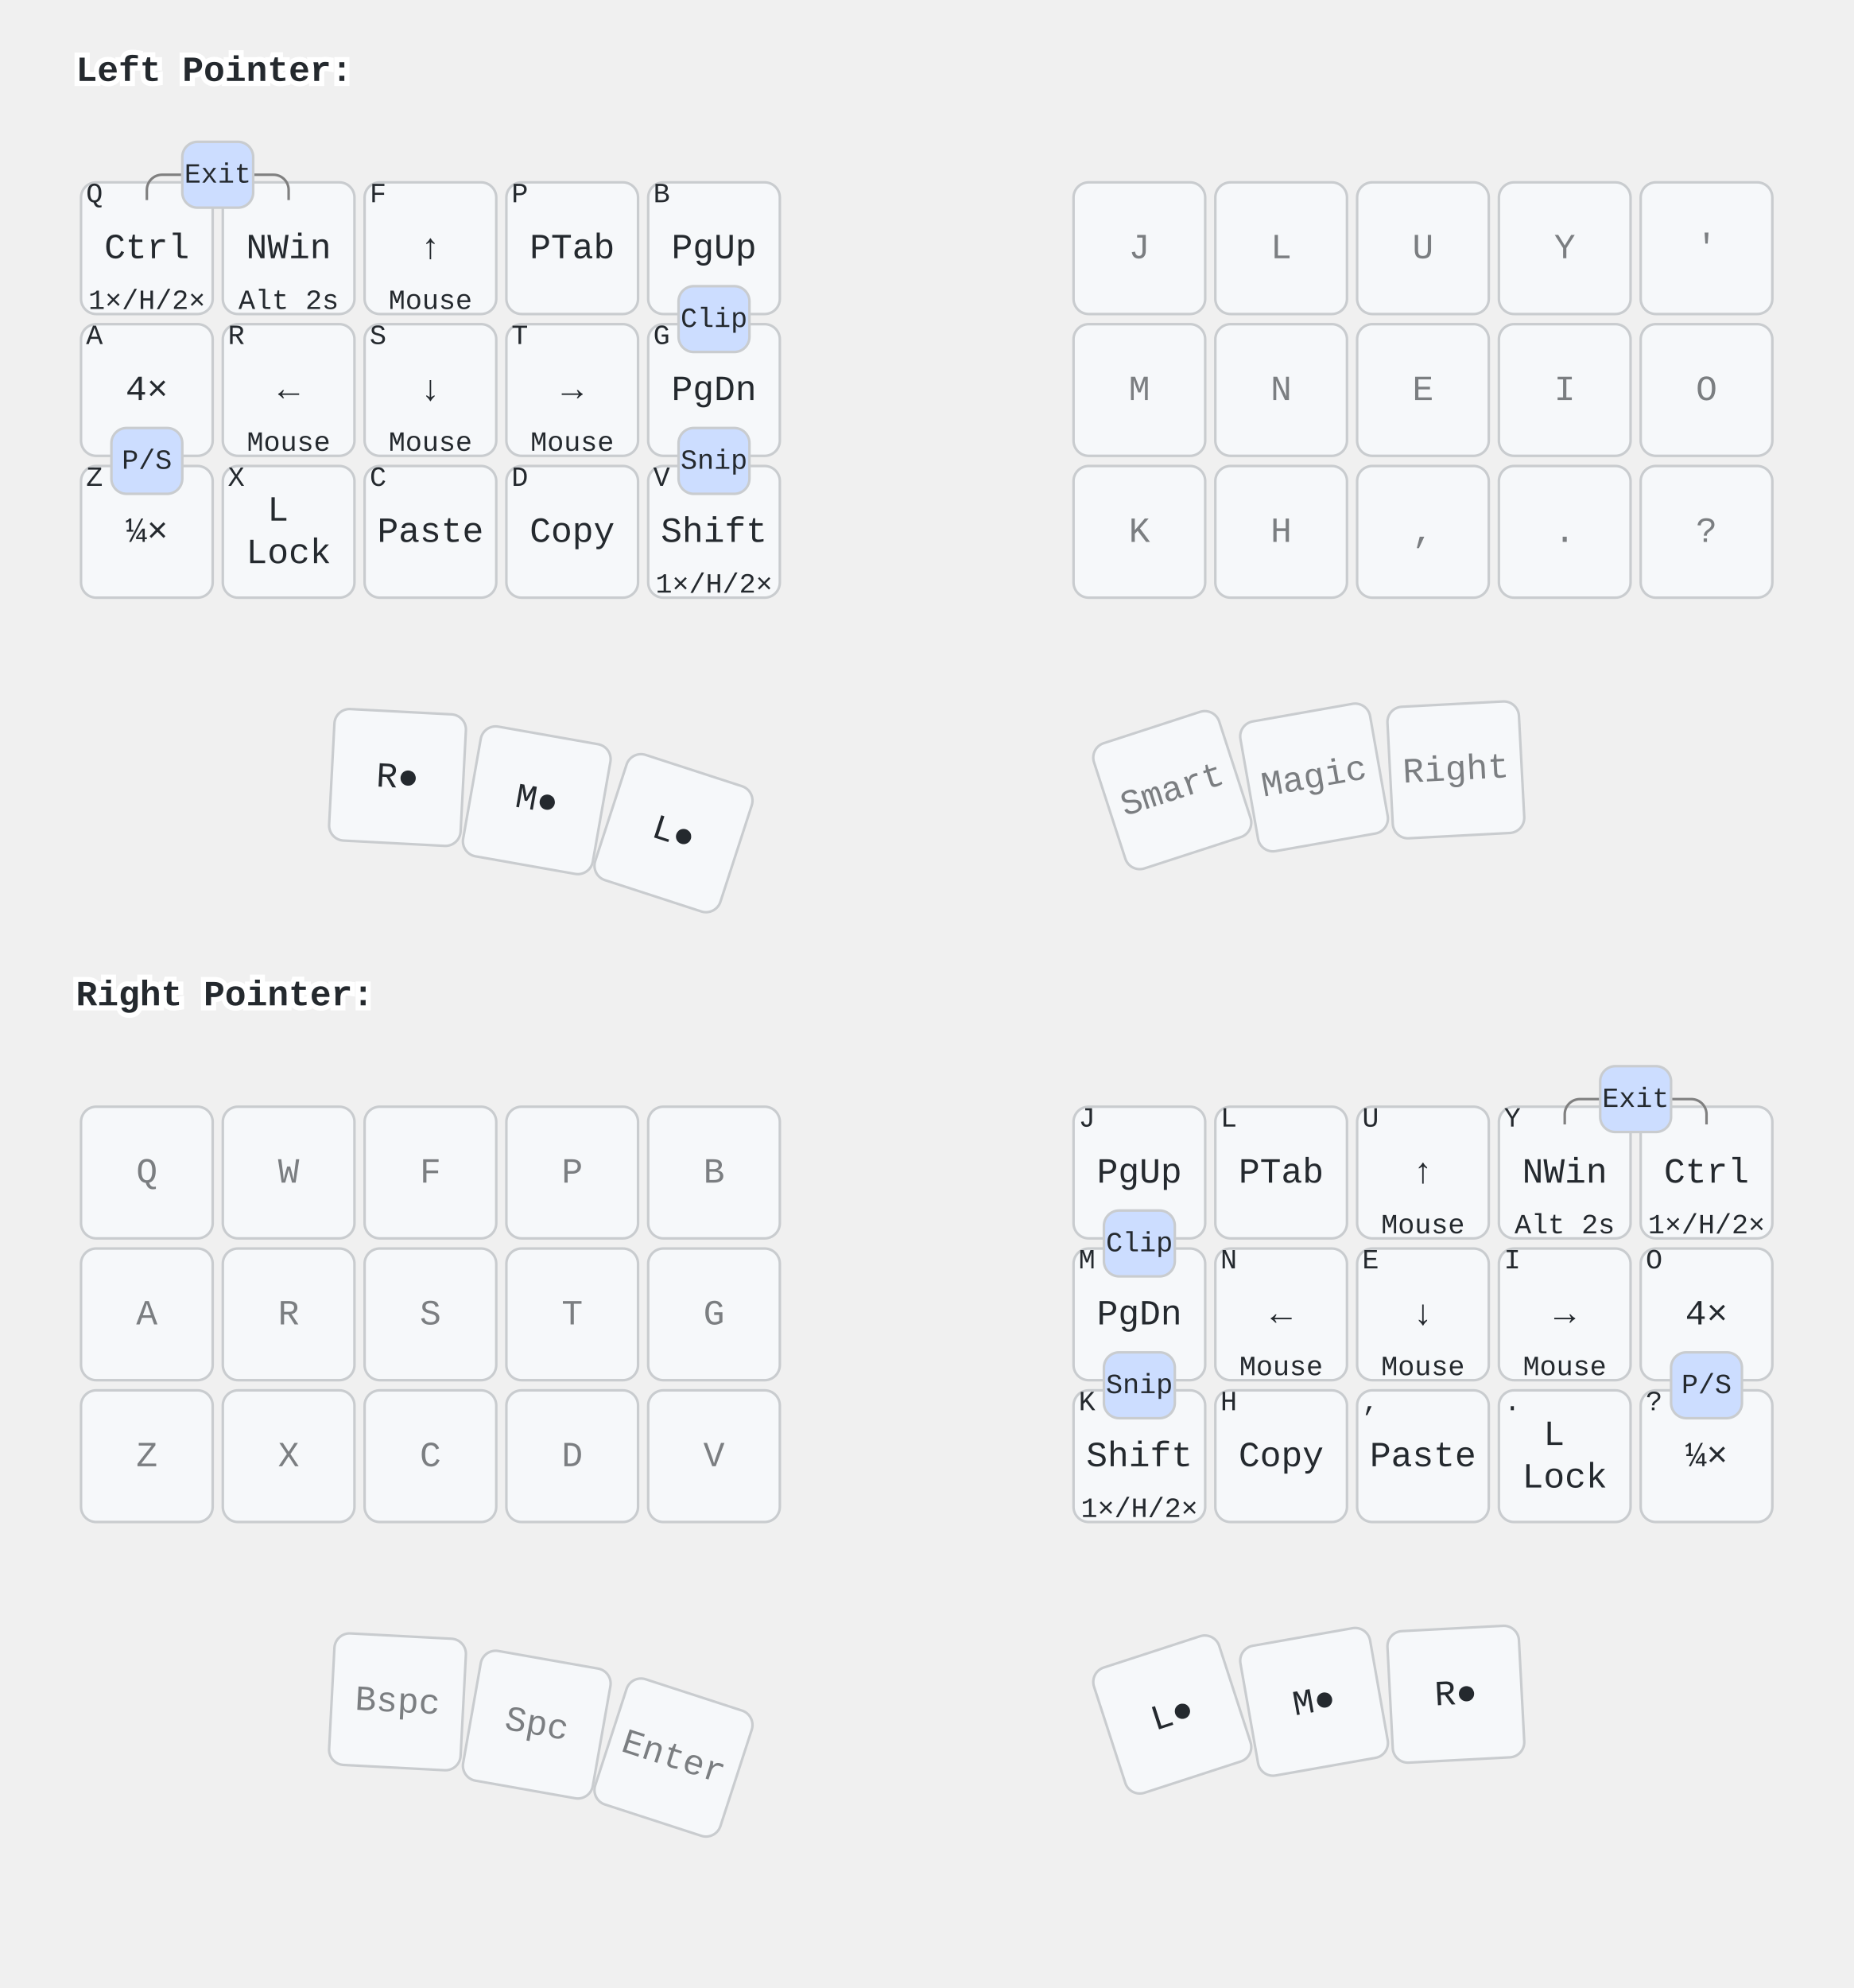
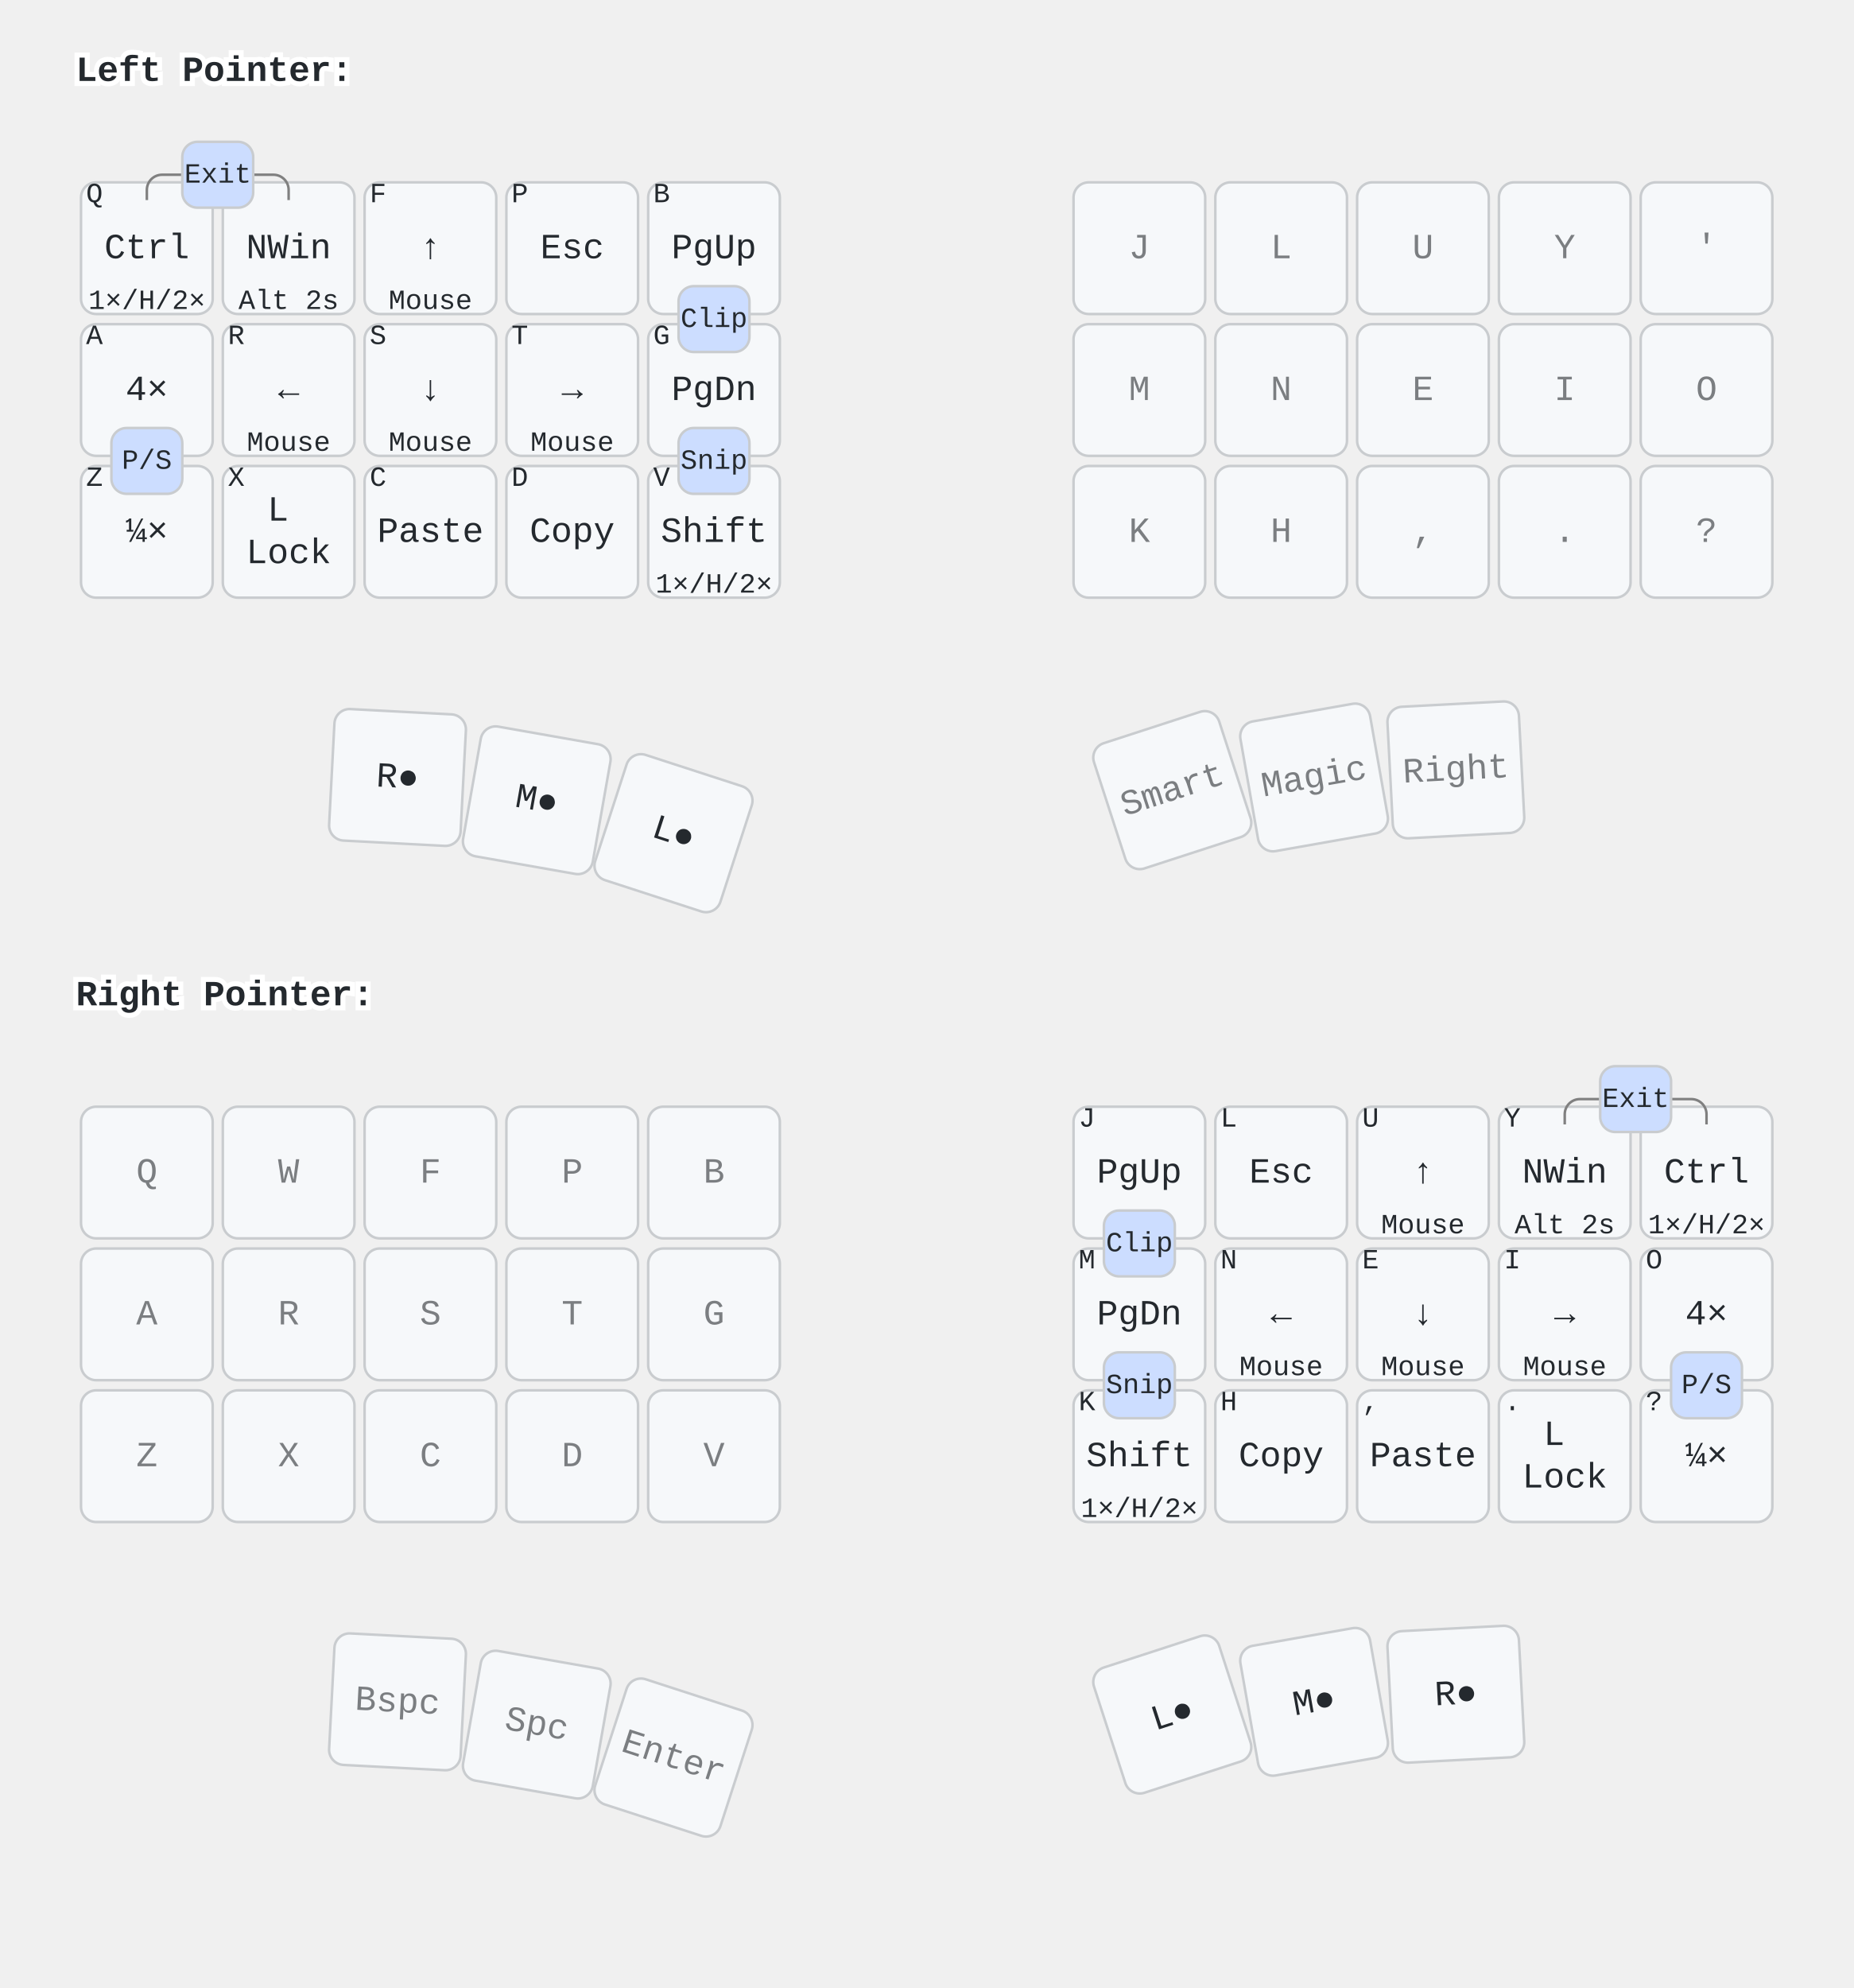
<svg xmlns="http://www.w3.org/2000/svg" width="732" height="785" viewBox="0 0 732 785" class="keymap">
  <style>/* inherit to force styles through use tags */
svg path {
    fill: inherit;
}

/* font and background color specifications */
svg.keymap {
    font-family: SFMono-Regular,Consolas,Liberation Mono,Menlo,monospace;
    font-size: 14px;
    font-kerning: normal;
    text-rendering: optimizeLegibility;
    fill: #24292e;
}

/* default key styling */
rect.key {
    fill: #f6f8fa;
}

rect.key, rect.combo {
    stroke: #c9cccf;
    stroke-width: 1;
}

/* default key side styling, only used is draw_key_sides is set */
rect.side {
    filter: brightness(90%);
}

/* color accent for combo boxes */
rect.combo, rect.combo-separate {
    fill: #cdf;
}

/* color accent for held keys */
rect.held, rect.combo.held {
    fill: #fdd;
}

/* color accent for ghost (optional) keys */
rect.ghost, rect.combo.ghost {
    stroke-dasharray: 4, 4;
    stroke-width: 2;
}

text {
    text-anchor: middle;
    dominant-baseline: middle;
}

/* styling for layer labels */
text.label {
    font-weight: bold;
    text-anchor: start;
    stroke: white;
    stroke-width: 4;
    paint-order: stroke;
}

/* styling for optional footer */
text.footer {
    text-anchor: end;
    dominant-baseline: auto;
    stroke: white;
    stroke-width: 4;
    paint-order: stroke;
}

/* styling for combo tap, and key non-tap label text */
text.combo, text.hold, text.shifted, text.left, text.right, text.tl, text.tr, text.bl, text.br {
    font-size: 11px;
}

text.hold, text.bl, text.br {
    text-anchor: middle;
    dominant-baseline: auto;
}

text.shifted, text.tl, text.tr {
    text-anchor: middle;
    dominant-baseline: hanging;
}

text.left, text.tl, text.bl {
    text-anchor: start;
}

text.right, text.tr, text.br {
    text-anchor: end;
}

text.layer-activator {
    text-decoration: underline;
}

/* styling for hold/shifted label text in combo box */
text.combo.hold, text.combo.shifted, text.combo.left, text.combo.right {
    font-size: 8px;
}

/* lighter symbol for transparent keys */
text.trans {
    fill: #7b7e81;
}

/* styling for combo dendrons */
path.combo {
    stroke-width: 1;
    stroke: gray;
    fill: none;
}

/* Start Tabler Icons Cleanup */
/* cannot use height/width with glyphs */
.icon-tabler &gt; path {
    fill: inherit;
    stroke: inherit;
    stroke-width: 2;
}
/* hide tabler's default box */
.icon-tabler &gt; path[stroke="none"][fill="none"] {
    visibility: hidden;
}
/* End Tabler Icons Cleanup */
</style>
  <g transform="translate(30, 0)" class="layer-Left Pointer">
    <text x="0" y="28" class="label" id="Left-Pointer">Left Pointer:</text>
    <g transform="translate(0, 70)">
      <g transform="translate(28, 28)" class="key keypos-0">
        <rect rx="6" ry="6" x="-26" y="-26" width="52" height="52" class="key" />
        <text x="0" y="0" class="key tap">Ctrl</text>
        <text x="0" y="24" class="key hold">1×/H/2×</text>
        <text x="-24" y="-24" class="key tl">Q</text>
      </g>
      <g transform="translate(84, 28)" class="key keypos-1">
        <rect rx="6" ry="6" x="-26" y="-26" width="52" height="52" class="key" />
        <text x="0" y="0" class="key tap">NWin</text>
        <text x="0" y="24" class="key hold">Alt 2s</text>
        <text x="-24" y="-24" class="key tl">W</text>
      </g>
      <g transform="translate(140, 28)" class="key keypos-2">
        <rect rx="6" ry="6" x="-26" y="-26" width="52" height="52" class="key" />
        <text x="0" y="0" class="key tap">↑</text>
        <text x="0" y="24" class="key hold">Mouse</text>
        <text x="-24" y="-24" class="key tl">F</text>
      </g>
      <g transform="translate(196, 28)" class="key keypos-3">
        <rect rx="6" ry="6" x="-26" y="-26" width="52" height="52" class="key" />
-         <text x="0" y="0" class="key tap">PTab</text>
+         <text x="0" y="0" class="key tap">Esc</text>
        <text x="-24" y="-24" class="key tl">P</text>
      </g>
      <g transform="translate(252, 28)" class="key keypos-4">
        <rect rx="6" ry="6" x="-26" y="-26" width="52" height="52" class="key" />
        <text x="0" y="0" class="key tap">PgUp</text>
        <text x="-24" y="-24" class="key tl">B</text>
      </g>
      <g transform="translate(420, 28)" class="key trans keypos-5">
        <rect rx="6" ry="6" x="-26" y="-26" width="52" height="52" class="key trans" />
        <text x="0" y="0" class="key trans tap">J</text>
      </g>
      <g transform="translate(476, 28)" class="key trans keypos-6">
        <rect rx="6" ry="6" x="-26" y="-26" width="52" height="52" class="key trans" />
        <text x="0" y="0" class="key trans tap">L</text>
      </g>
      <g transform="translate(532, 28)" class="key trans keypos-7">
        <rect rx="6" ry="6" x="-26" y="-26" width="52" height="52" class="key trans" />
        <text x="0" y="0" class="key trans tap">U</text>
      </g>
      <g transform="translate(588, 28)" class="key trans keypos-8">
        <rect rx="6" ry="6" x="-26" y="-26" width="52" height="52" class="key trans" />
        <text x="0" y="0" class="key trans tap">Y</text>
      </g>
      <g transform="translate(644, 28)" class="key trans keypos-9">
        <rect rx="6" ry="6" x="-26" y="-26" width="52" height="52" class="key trans" />
        <text x="0" y="0" class="key trans tap">'</text>
      </g>
      <g transform="translate(28, 84)" class="key keypos-10">
        <rect rx="6" ry="6" x="-26" y="-26" width="52" height="52" class="key" />
        <text x="0" y="0" class="key tap">4×</text>
        <text x="-24" y="-24" class="key tl">A</text>
      </g>
      <g transform="translate(84, 84)" class="key keypos-11">
        <rect rx="6" ry="6" x="-26" y="-26" width="52" height="52" class="key" />
        <text x="0" y="0" class="key tap">←</text>
        <text x="0" y="24" class="key hold">Mouse</text>
        <text x="-24" y="-24" class="key tl">R</text>
      </g>
      <g transform="translate(140, 84)" class="key keypos-12">
        <rect rx="6" ry="6" x="-26" y="-26" width="52" height="52" class="key" />
        <text x="0" y="0" class="key tap">↓</text>
        <text x="0" y="24" class="key hold">Mouse</text>
        <text x="-24" y="-24" class="key tl">S</text>
      </g>
      <g transform="translate(196, 84)" class="key keypos-13">
        <rect rx="6" ry="6" x="-26" y="-26" width="52" height="52" class="key" />
        <text x="0" y="0" class="key tap">→</text>
        <text x="0" y="24" class="key hold">Mouse</text>
        <text x="-24" y="-24" class="key tl">T</text>
      </g>
      <g transform="translate(252, 84)" class="key keypos-14">
        <rect rx="6" ry="6" x="-26" y="-26" width="52" height="52" class="key" />
        <text x="0" y="0" class="key tap">PgDn</text>
        <text x="-24" y="-24" class="key tl">G</text>
      </g>
      <g transform="translate(420, 84)" class="key trans keypos-15">
        <rect rx="6" ry="6" x="-26" y="-26" width="52" height="52" class="key trans" />
        <text x="0" y="0" class="key trans tap">M</text>
      </g>
      <g transform="translate(476, 84)" class="key trans keypos-16">
        <rect rx="6" ry="6" x="-26" y="-26" width="52" height="52" class="key trans" />
        <text x="0" y="0" class="key trans tap">N</text>
      </g>
      <g transform="translate(532, 84)" class="key trans keypos-17">
        <rect rx="6" ry="6" x="-26" y="-26" width="52" height="52" class="key trans" />
        <text x="0" y="0" class="key trans tap">E</text>
      </g>
      <g transform="translate(588, 84)" class="key trans keypos-18">
        <rect rx="6" ry="6" x="-26" y="-26" width="52" height="52" class="key trans" />
        <text x="0" y="0" class="key trans tap">I</text>
      </g>
      <g transform="translate(644, 84)" class="key trans keypos-19">
        <rect rx="6" ry="6" x="-26" y="-26" width="52" height="52" class="key trans" />
        <text x="0" y="0" class="key trans tap">O</text>
      </g>
      <g transform="translate(28, 140)" class="key keypos-20">
        <rect rx="6" ry="6" x="-26" y="-26" width="52" height="52" class="key" />
        <text x="0" y="0" class="key tap">¼×</text>
        <text x="-24" y="-24" class="key tl">Z</text>
      </g>
      <g transform="translate(84, 140)" class="key keypos-21">
        <rect rx="6" ry="6" x="-26" y="-26" width="52" height="52" class="key" />
        <text x="0" y="0" class="key tap">
          <tspan x="0" dy="-0.6em">L</tspan>
          <tspan x="0" dy="1.2em">Lock</tspan>
        </text>
        <text x="-24" y="-24" class="key tl">X</text>
      </g>
      <g transform="translate(140, 140)" class="key keypos-22">
        <rect rx="6" ry="6" x="-26" y="-26" width="52" height="52" class="key" />
        <text x="0" y="0" class="key tap">Paste</text>
        <text x="-24" y="-24" class="key tl">C</text>
      </g>
      <g transform="translate(196, 140)" class="key keypos-23">
        <rect rx="6" ry="6" x="-26" y="-26" width="52" height="52" class="key" />
        <text x="0" y="0" class="key tap">Copy</text>
        <text x="-24" y="-24" class="key tl">D</text>
      </g>
      <g transform="translate(252, 140)" class="key keypos-24">
        <rect rx="6" ry="6" x="-26" y="-26" width="52" height="52" class="key" />
        <text x="0" y="0" class="key tap">Shift</text>
        <text x="0" y="24" class="key hold">1×/H/2×</text>
        <text x="-24" y="-24" class="key tl">V</text>
      </g>
      <g transform="translate(420, 140)" class="key trans keypos-25">
        <rect rx="6" ry="6" x="-26" y="-26" width="52" height="52" class="key trans" />
        <text x="0" y="0" class="key trans tap">K</text>
      </g>
      <g transform="translate(476, 140)" class="key trans keypos-26">
        <rect rx="6" ry="6" x="-26" y="-26" width="52" height="52" class="key trans" />
        <text x="0" y="0" class="key trans tap">H</text>
      </g>
      <g transform="translate(532, 140)" class="key trans keypos-27">
        <rect rx="6" ry="6" x="-26" y="-26" width="52" height="52" class="key trans" />
        <text x="0" y="0" class="key trans tap">,</text>
      </g>
      <g transform="translate(588, 140)" class="key trans keypos-28">
        <rect rx="6" ry="6" x="-26" y="-26" width="52" height="52" class="key trans" />
        <text x="0" y="0" class="key trans tap">.</text>
      </g>
      <g transform="translate(644, 140)" class="key trans keypos-29">
        <rect rx="6" ry="6" x="-26" y="-26" width="52" height="52" class="key trans" />
        <text x="0" y="0" class="key trans tap">?</text>
      </g>
      <g transform="translate(127, 237) rotate(3.0)" class="key keypos-30">
        <rect rx="6" ry="6" x="-26" y="-26" width="52" height="52" class="key" />
        <text x="0" y="0" class="key tap">R●</text>
      </g>
      <g transform="translate(182, 246) rotate(10.0)" class="key keypos-31">
        <rect rx="6" ry="6" x="-26" y="-26" width="52" height="52" class="key" />
        <text x="0" y="0" class="key tap">M●</text>
      </g>
      <g transform="translate(236, 259) rotate(18.0)" class="key keypos-32">
        <rect rx="6" ry="6" x="-26" y="-26" width="52" height="52" class="key" />
        <text x="0" y="0" class="key tap">L●</text>
      </g>
      <g transform="translate(433, 242) rotate(-18.0)" class="key trans keypos-33">
        <rect rx="6" ry="6" x="-26" y="-26" width="52" height="52" class="key trans" />
        <text x="0" y="0" class="key trans tap">Smart</text>
      </g>
      <g transform="translate(489, 237) rotate(-10.0)" class="key trans keypos-34">
        <rect rx="6" ry="6" x="-26" y="-26" width="52" height="52" class="key trans" />
        <text x="0" y="0" class="key trans tap">Magic</text>
      </g>
      <g transform="translate(545, 234) rotate(-3.0)" class="key trans keypos-35">
        <rect rx="6" ry="6" x="-26" y="-26" width="52" height="52" class="key trans" />
        <text x="0" y="0" class="key trans tap">Right</text>
      </g>
      <g class="combo combopos-0">
        <rect rx="6" ry="6" x="238" y="43" width="28" height="26" class="combo" />
        <text x="252" y="56" class="combo tap">Clip</text>
      </g>
      <g class="combo combopos-1">
        <rect rx="6" ry="6" x="238" y="99" width="28" height="26" class="combo" />
        <text x="252" y="112" class="combo tap">Snip</text>
      </g>
      <g class="combo combopos-2">
        <path d="M56,-1 h-22 a6.0,6.0 0 0 0 -6.0,6.0 v4" class="combo" />
        <path d="M56,-1 h22 a6.0,6.0 0 0 1 6.0,6.0 v4" class="combo" />
        <rect rx="6" ry="6" x="42" y="-14" width="28" height="26" class="combo" />
        <text x="56" y="-1" class="combo tap">Exit</text>
      </g>
      <g class="combo combopos-3">
        <rect rx="6" ry="6" x="14" y="99" width="28" height="26" class="combo" />
        <text x="28" y="112" class="combo tap">P/S</text>
      </g>
    </g>
  </g>
  <g transform="translate(30, 365)" class="layer-Right Pointer">
    <text x="0" y="28" class="label" id="Right-Pointer">Right Pointer:</text>
    <g transform="translate(0, 70)">
      <g transform="translate(28, 28)" class="key trans keypos-0">
        <rect rx="6" ry="6" x="-26" y="-26" width="52" height="52" class="key trans" />
        <text x="0" y="0" class="key trans tap">Q</text>
      </g>
      <g transform="translate(84, 28)" class="key trans keypos-1">
        <rect rx="6" ry="6" x="-26" y="-26" width="52" height="52" class="key trans" />
        <text x="0" y="0" class="key trans tap">W</text>
      </g>
      <g transform="translate(140, 28)" class="key trans keypos-2">
        <rect rx="6" ry="6" x="-26" y="-26" width="52" height="52" class="key trans" />
        <text x="0" y="0" class="key trans tap">F</text>
      </g>
      <g transform="translate(196, 28)" class="key trans keypos-3">
        <rect rx="6" ry="6" x="-26" y="-26" width="52" height="52" class="key trans" />
        <text x="0" y="0" class="key trans tap">P</text>
      </g>
      <g transform="translate(252, 28)" class="key trans keypos-4">
        <rect rx="6" ry="6" x="-26" y="-26" width="52" height="52" class="key trans" />
        <text x="0" y="0" class="key trans tap">B</text>
      </g>
      <g transform="translate(420, 28)" class="key keypos-5">
        <rect rx="6" ry="6" x="-26" y="-26" width="52" height="52" class="key" />
        <text x="0" y="0" class="key tap">PgUp</text>
        <text x="-24" y="-24" class="key tl">J</text>
      </g>
      <g transform="translate(476, 28)" class="key keypos-6">
        <rect rx="6" ry="6" x="-26" y="-26" width="52" height="52" class="key" />
-         <text x="0" y="0" class="key tap">PTab</text>
+         <text x="0" y="0" class="key tap">Esc</text>
        <text x="-24" y="-24" class="key tl">L</text>
      </g>
      <g transform="translate(532, 28)" class="key keypos-7">
        <rect rx="6" ry="6" x="-26" y="-26" width="52" height="52" class="key" />
        <text x="0" y="0" class="key tap">↑</text>
        <text x="0" y="24" class="key hold">Mouse</text>
        <text x="-24" y="-24" class="key tl">U</text>
      </g>
      <g transform="translate(588, 28)" class="key keypos-8">
        <rect rx="6" ry="6" x="-26" y="-26" width="52" height="52" class="key" />
        <text x="0" y="0" class="key tap">NWin</text>
        <text x="0" y="24" class="key hold">Alt 2s</text>
        <text x="-24" y="-24" class="key tl">Y</text>
      </g>
      <g transform="translate(644, 28)" class="key keypos-9">
        <rect rx="6" ry="6" x="-26" y="-26" width="52" height="52" class="key" />
        <text x="0" y="0" class="key tap">Ctrl</text>
        <text x="0" y="24" class="key hold">1×/H/2×</text>
        <text x="-24" y="-24" class="key tl">'</text>
      </g>
      <g transform="translate(28, 84)" class="key trans keypos-10">
        <rect rx="6" ry="6" x="-26" y="-26" width="52" height="52" class="key trans" />
        <text x="0" y="0" class="key trans tap">A</text>
      </g>
      <g transform="translate(84, 84)" class="key trans keypos-11">
        <rect rx="6" ry="6" x="-26" y="-26" width="52" height="52" class="key trans" />
        <text x="0" y="0" class="key trans tap">R</text>
      </g>
      <g transform="translate(140, 84)" class="key trans keypos-12">
        <rect rx="6" ry="6" x="-26" y="-26" width="52" height="52" class="key trans" />
        <text x="0" y="0" class="key trans tap">S</text>
      </g>
      <g transform="translate(196, 84)" class="key trans keypos-13">
        <rect rx="6" ry="6" x="-26" y="-26" width="52" height="52" class="key trans" />
        <text x="0" y="0" class="key trans tap">T</text>
      </g>
      <g transform="translate(252, 84)" class="key trans keypos-14">
        <rect rx="6" ry="6" x="-26" y="-26" width="52" height="52" class="key trans" />
        <text x="0" y="0" class="key trans tap">G</text>
      </g>
      <g transform="translate(420, 84)" class="key keypos-15">
        <rect rx="6" ry="6" x="-26" y="-26" width="52" height="52" class="key" />
        <text x="0" y="0" class="key tap">PgDn</text>
        <text x="-24" y="-24" class="key tl">M</text>
      </g>
      <g transform="translate(476, 84)" class="key keypos-16">
        <rect rx="6" ry="6" x="-26" y="-26" width="52" height="52" class="key" />
        <text x="0" y="0" class="key tap">←</text>
        <text x="0" y="24" class="key hold">Mouse</text>
        <text x="-24" y="-24" class="key tl">N</text>
      </g>
      <g transform="translate(532, 84)" class="key keypos-17">
        <rect rx="6" ry="6" x="-26" y="-26" width="52" height="52" class="key" />
        <text x="0" y="0" class="key tap">↓</text>
        <text x="0" y="24" class="key hold">Mouse</text>
        <text x="-24" y="-24" class="key tl">E</text>
      </g>
      <g transform="translate(588, 84)" class="key keypos-18">
        <rect rx="6" ry="6" x="-26" y="-26" width="52" height="52" class="key" />
        <text x="0" y="0" class="key tap">→</text>
        <text x="0" y="24" class="key hold">Mouse</text>
        <text x="-24" y="-24" class="key tl">I</text>
      </g>
      <g transform="translate(644, 84)" class="key keypos-19">
        <rect rx="6" ry="6" x="-26" y="-26" width="52" height="52" class="key" />
        <text x="0" y="0" class="key tap">4×</text>
        <text x="-24" y="-24" class="key tl">O</text>
      </g>
      <g transform="translate(28, 140)" class="key trans keypos-20">
        <rect rx="6" ry="6" x="-26" y="-26" width="52" height="52" class="key trans" />
        <text x="0" y="0" class="key trans tap">Z</text>
      </g>
      <g transform="translate(84, 140)" class="key trans keypos-21">
        <rect rx="6" ry="6" x="-26" y="-26" width="52" height="52" class="key trans" />
        <text x="0" y="0" class="key trans tap">X</text>
      </g>
      <g transform="translate(140, 140)" class="key trans keypos-22">
        <rect rx="6" ry="6" x="-26" y="-26" width="52" height="52" class="key trans" />
        <text x="0" y="0" class="key trans tap">C</text>
      </g>
      <g transform="translate(196, 140)" class="key trans keypos-23">
        <rect rx="6" ry="6" x="-26" y="-26" width="52" height="52" class="key trans" />
        <text x="0" y="0" class="key trans tap">D</text>
      </g>
      <g transform="translate(252, 140)" class="key trans keypos-24">
        <rect rx="6" ry="6" x="-26" y="-26" width="52" height="52" class="key trans" />
        <text x="0" y="0" class="key trans tap">V</text>
      </g>
      <g transform="translate(420, 140)" class="key keypos-25">
        <rect rx="6" ry="6" x="-26" y="-26" width="52" height="52" class="key" />
        <text x="0" y="0" class="key tap">Shift</text>
        <text x="0" y="24" class="key hold">1×/H/2×</text>
        <text x="-24" y="-24" class="key tl">K</text>
      </g>
      <g transform="translate(476, 140)" class="key keypos-26">
        <rect rx="6" ry="6" x="-26" y="-26" width="52" height="52" class="key" />
        <text x="0" y="0" class="key tap">Copy</text>
        <text x="-24" y="-24" class="key tl">H</text>
      </g>
      <g transform="translate(532, 140)" class="key keypos-27">
        <rect rx="6" ry="6" x="-26" y="-26" width="52" height="52" class="key" />
        <text x="0" y="0" class="key tap">Paste</text>
        <text x="-24" y="-24" class="key tl">,</text>
      </g>
      <g transform="translate(588, 140)" class="key keypos-28">
        <rect rx="6" ry="6" x="-26" y="-26" width="52" height="52" class="key" />
        <text x="0" y="0" class="key tap">
          <tspan x="0" dy="-0.6em">L</tspan>
          <tspan x="0" dy="1.2em">Lock</tspan>
        </text>
        <text x="-24" y="-24" class="key tl">.</text>
      </g>
      <g transform="translate(644, 140)" class="key keypos-29">
        <rect rx="6" ry="6" x="-26" y="-26" width="52" height="52" class="key" />
        <text x="0" y="0" class="key tap">¼×</text>
        <text x="-24" y="-24" class="key tl">?</text>
      </g>
      <g transform="translate(127, 237) rotate(3.0)" class="key trans keypos-30">
        <rect rx="6" ry="6" x="-26" y="-26" width="52" height="52" class="key trans" />
        <text x="0" y="0" class="key trans tap">Bspc</text>
      </g>
      <g transform="translate(182, 246) rotate(10.0)" class="key trans keypos-31">
        <rect rx="6" ry="6" x="-26" y="-26" width="52" height="52" class="key trans" />
        <text x="0" y="0" class="key trans tap">Spc</text>
      </g>
      <g transform="translate(236, 259) rotate(18.0)" class="key trans keypos-32">
        <rect rx="6" ry="6" x="-26" y="-26" width="52" height="52" class="key trans" />
        <text x="0" y="0" class="key trans tap">Enter</text>
      </g>
      <g transform="translate(433, 242) rotate(-18.0)" class="key keypos-33">
        <rect rx="6" ry="6" x="-26" y="-26" width="52" height="52" class="key" />
        <text x="0" y="0" class="key tap">L●</text>
      </g>
      <g transform="translate(489, 237) rotate(-10.0)" class="key keypos-34">
        <rect rx="6" ry="6" x="-26" y="-26" width="52" height="52" class="key" />
        <text x="0" y="0" class="key tap">M●</text>
      </g>
      <g transform="translate(545, 234) rotate(-3.0)" class="key keypos-35">
        <rect rx="6" ry="6" x="-26" y="-26" width="52" height="52" class="key" />
        <text x="0" y="0" class="key tap">R●</text>
      </g>
      <g class="combo combopos-0">
        <rect rx="6" ry="6" x="406" y="43" width="28" height="26" class="combo" />
        <text x="420" y="56" class="combo tap">Clip</text>
      </g>
      <g class="combo combopos-1">
        <rect rx="6" ry="6" x="406" y="99" width="28" height="26" class="combo" />
        <text x="420" y="112" class="combo tap">Snip</text>
      </g>
      <g class="combo combopos-2">
        <path d="M616,-1 h-22 a6.0,6.0 0 0 0 -6.0,6.0 v4" class="combo" />
        <path d="M616,-1 h22 a6.0,6.0 0 0 1 6.0,6.0 v4" class="combo" />
        <rect rx="6" ry="6" x="602" y="-14" width="28" height="26" class="combo" />
        <text x="616" y="-1" class="combo tap">Exit</text>
      </g>
      <g class="combo combopos-3">
        <rect rx="6" ry="6" x="630" y="99" width="28" height="26" class="combo" />
        <text x="644" y="112" class="combo tap">P/S</text>
      </g>
    </g>
  </g>
</svg>
